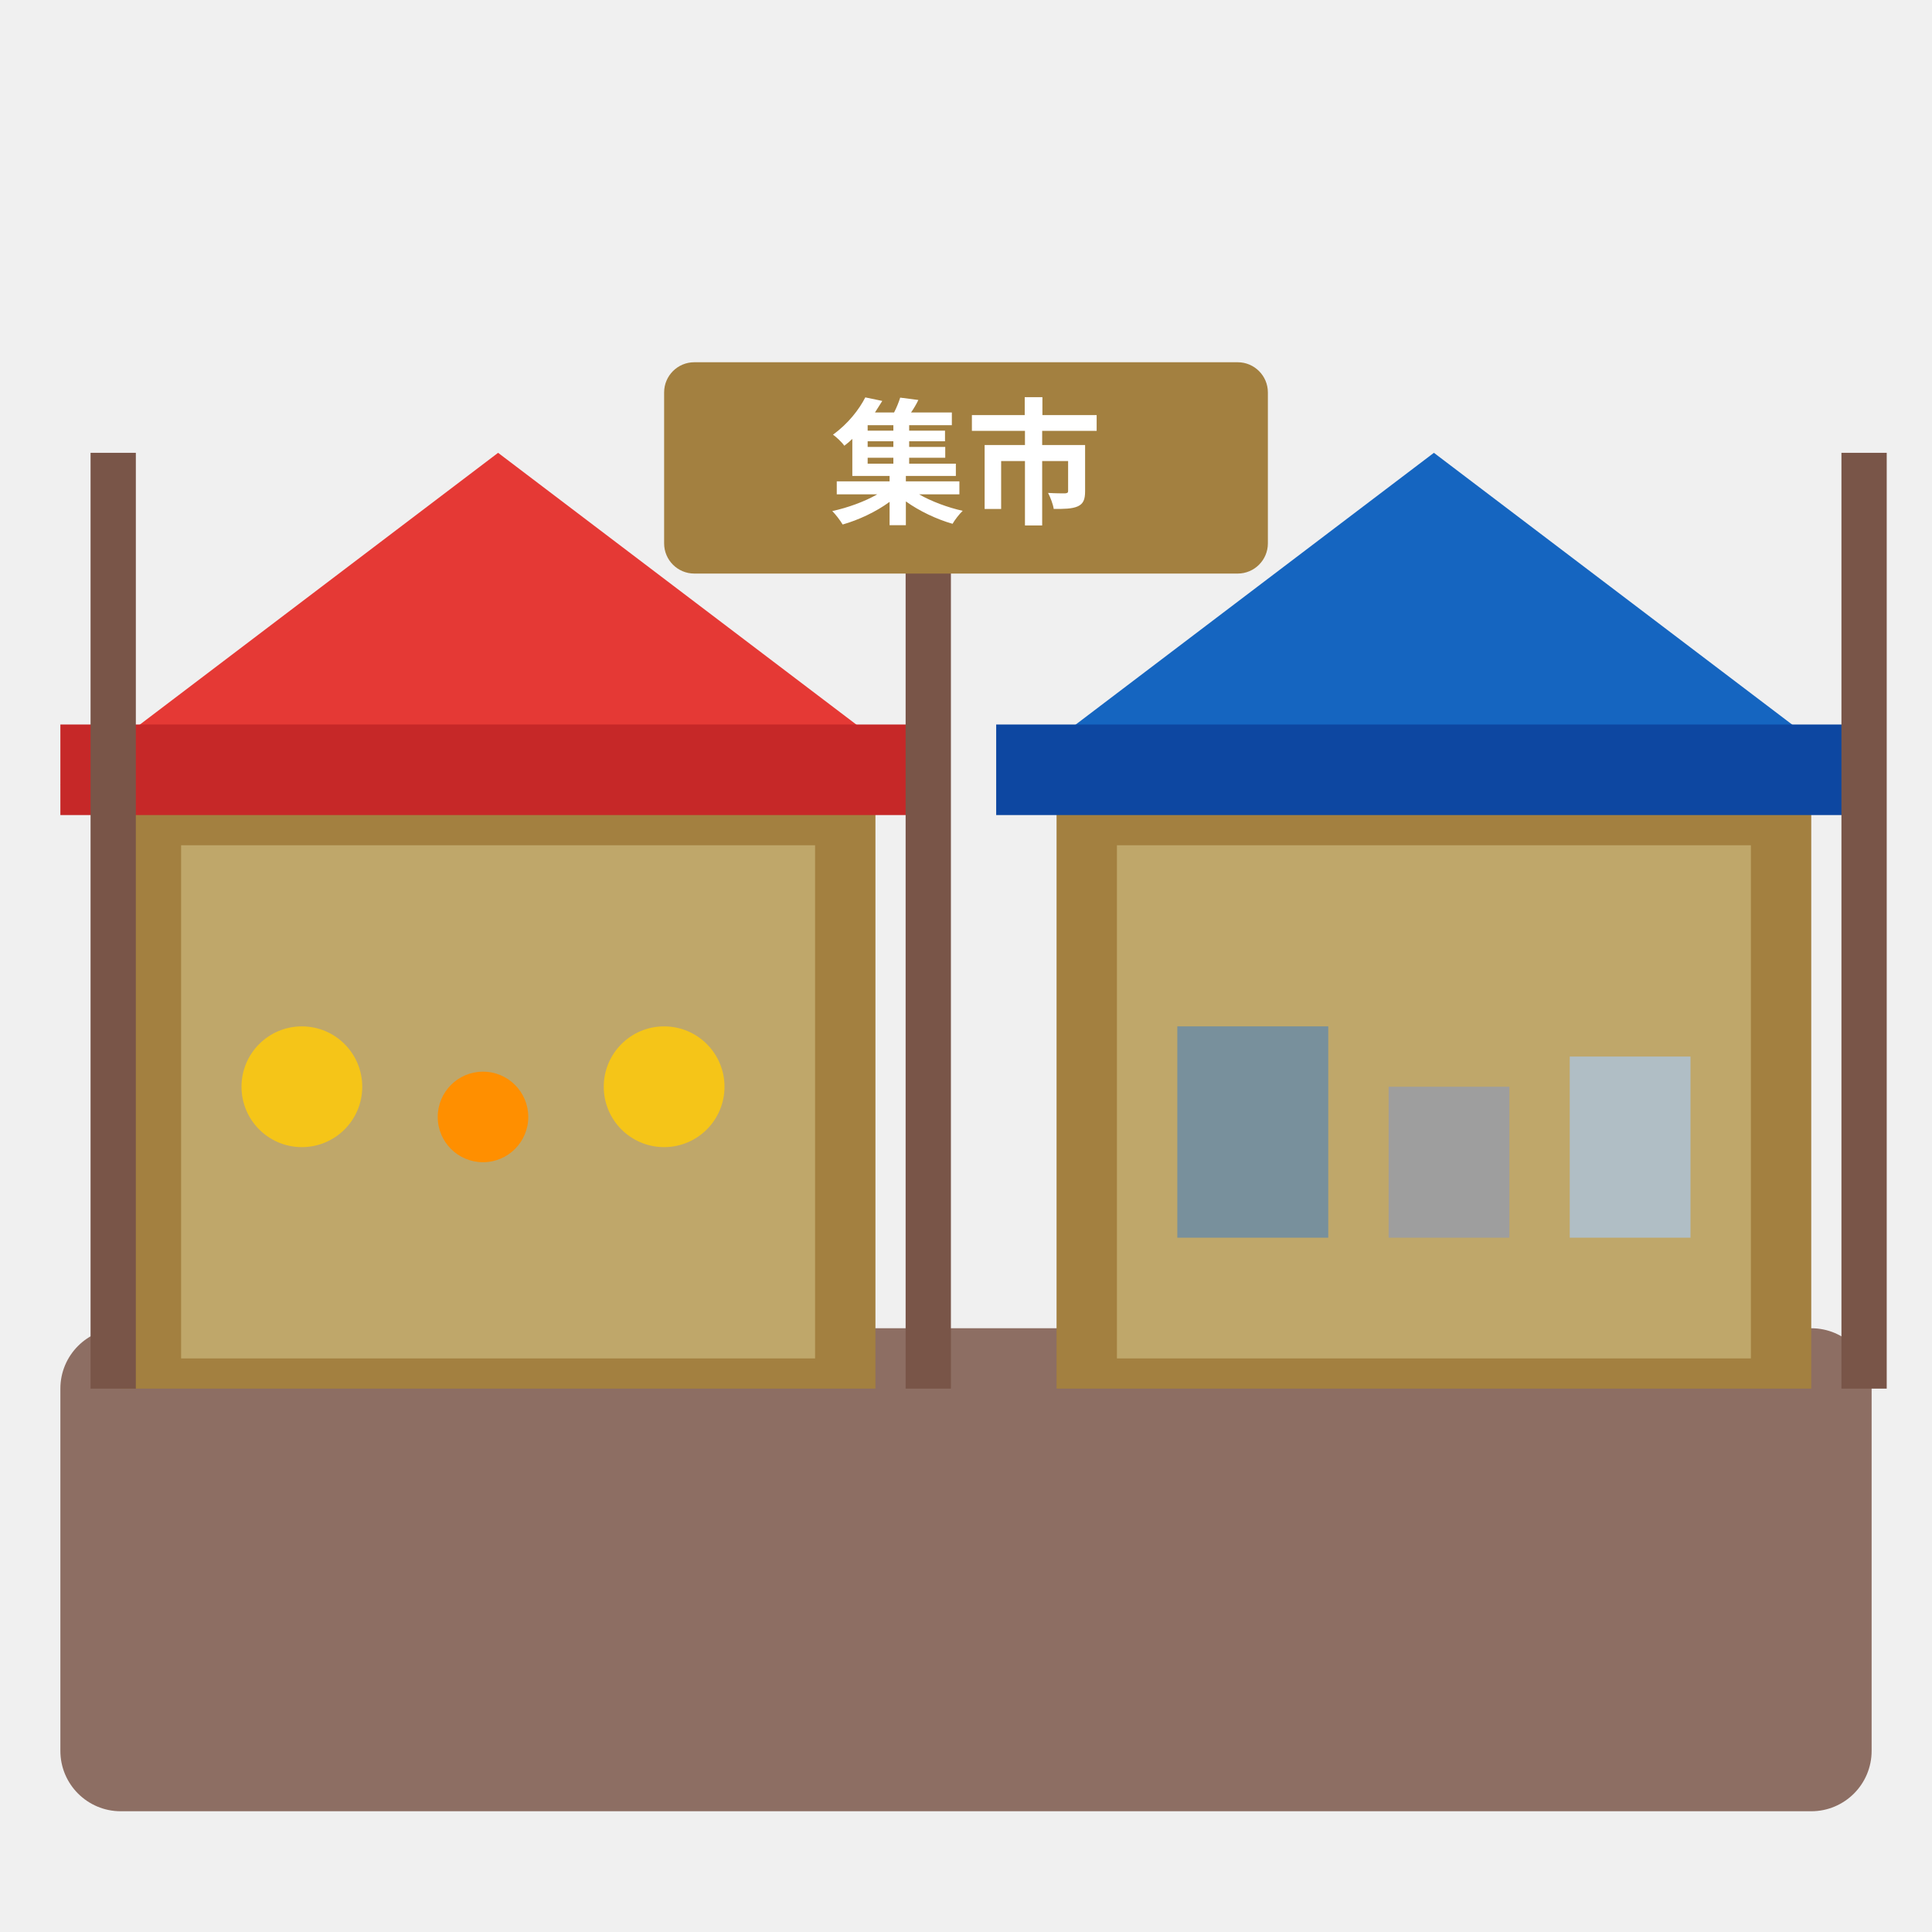
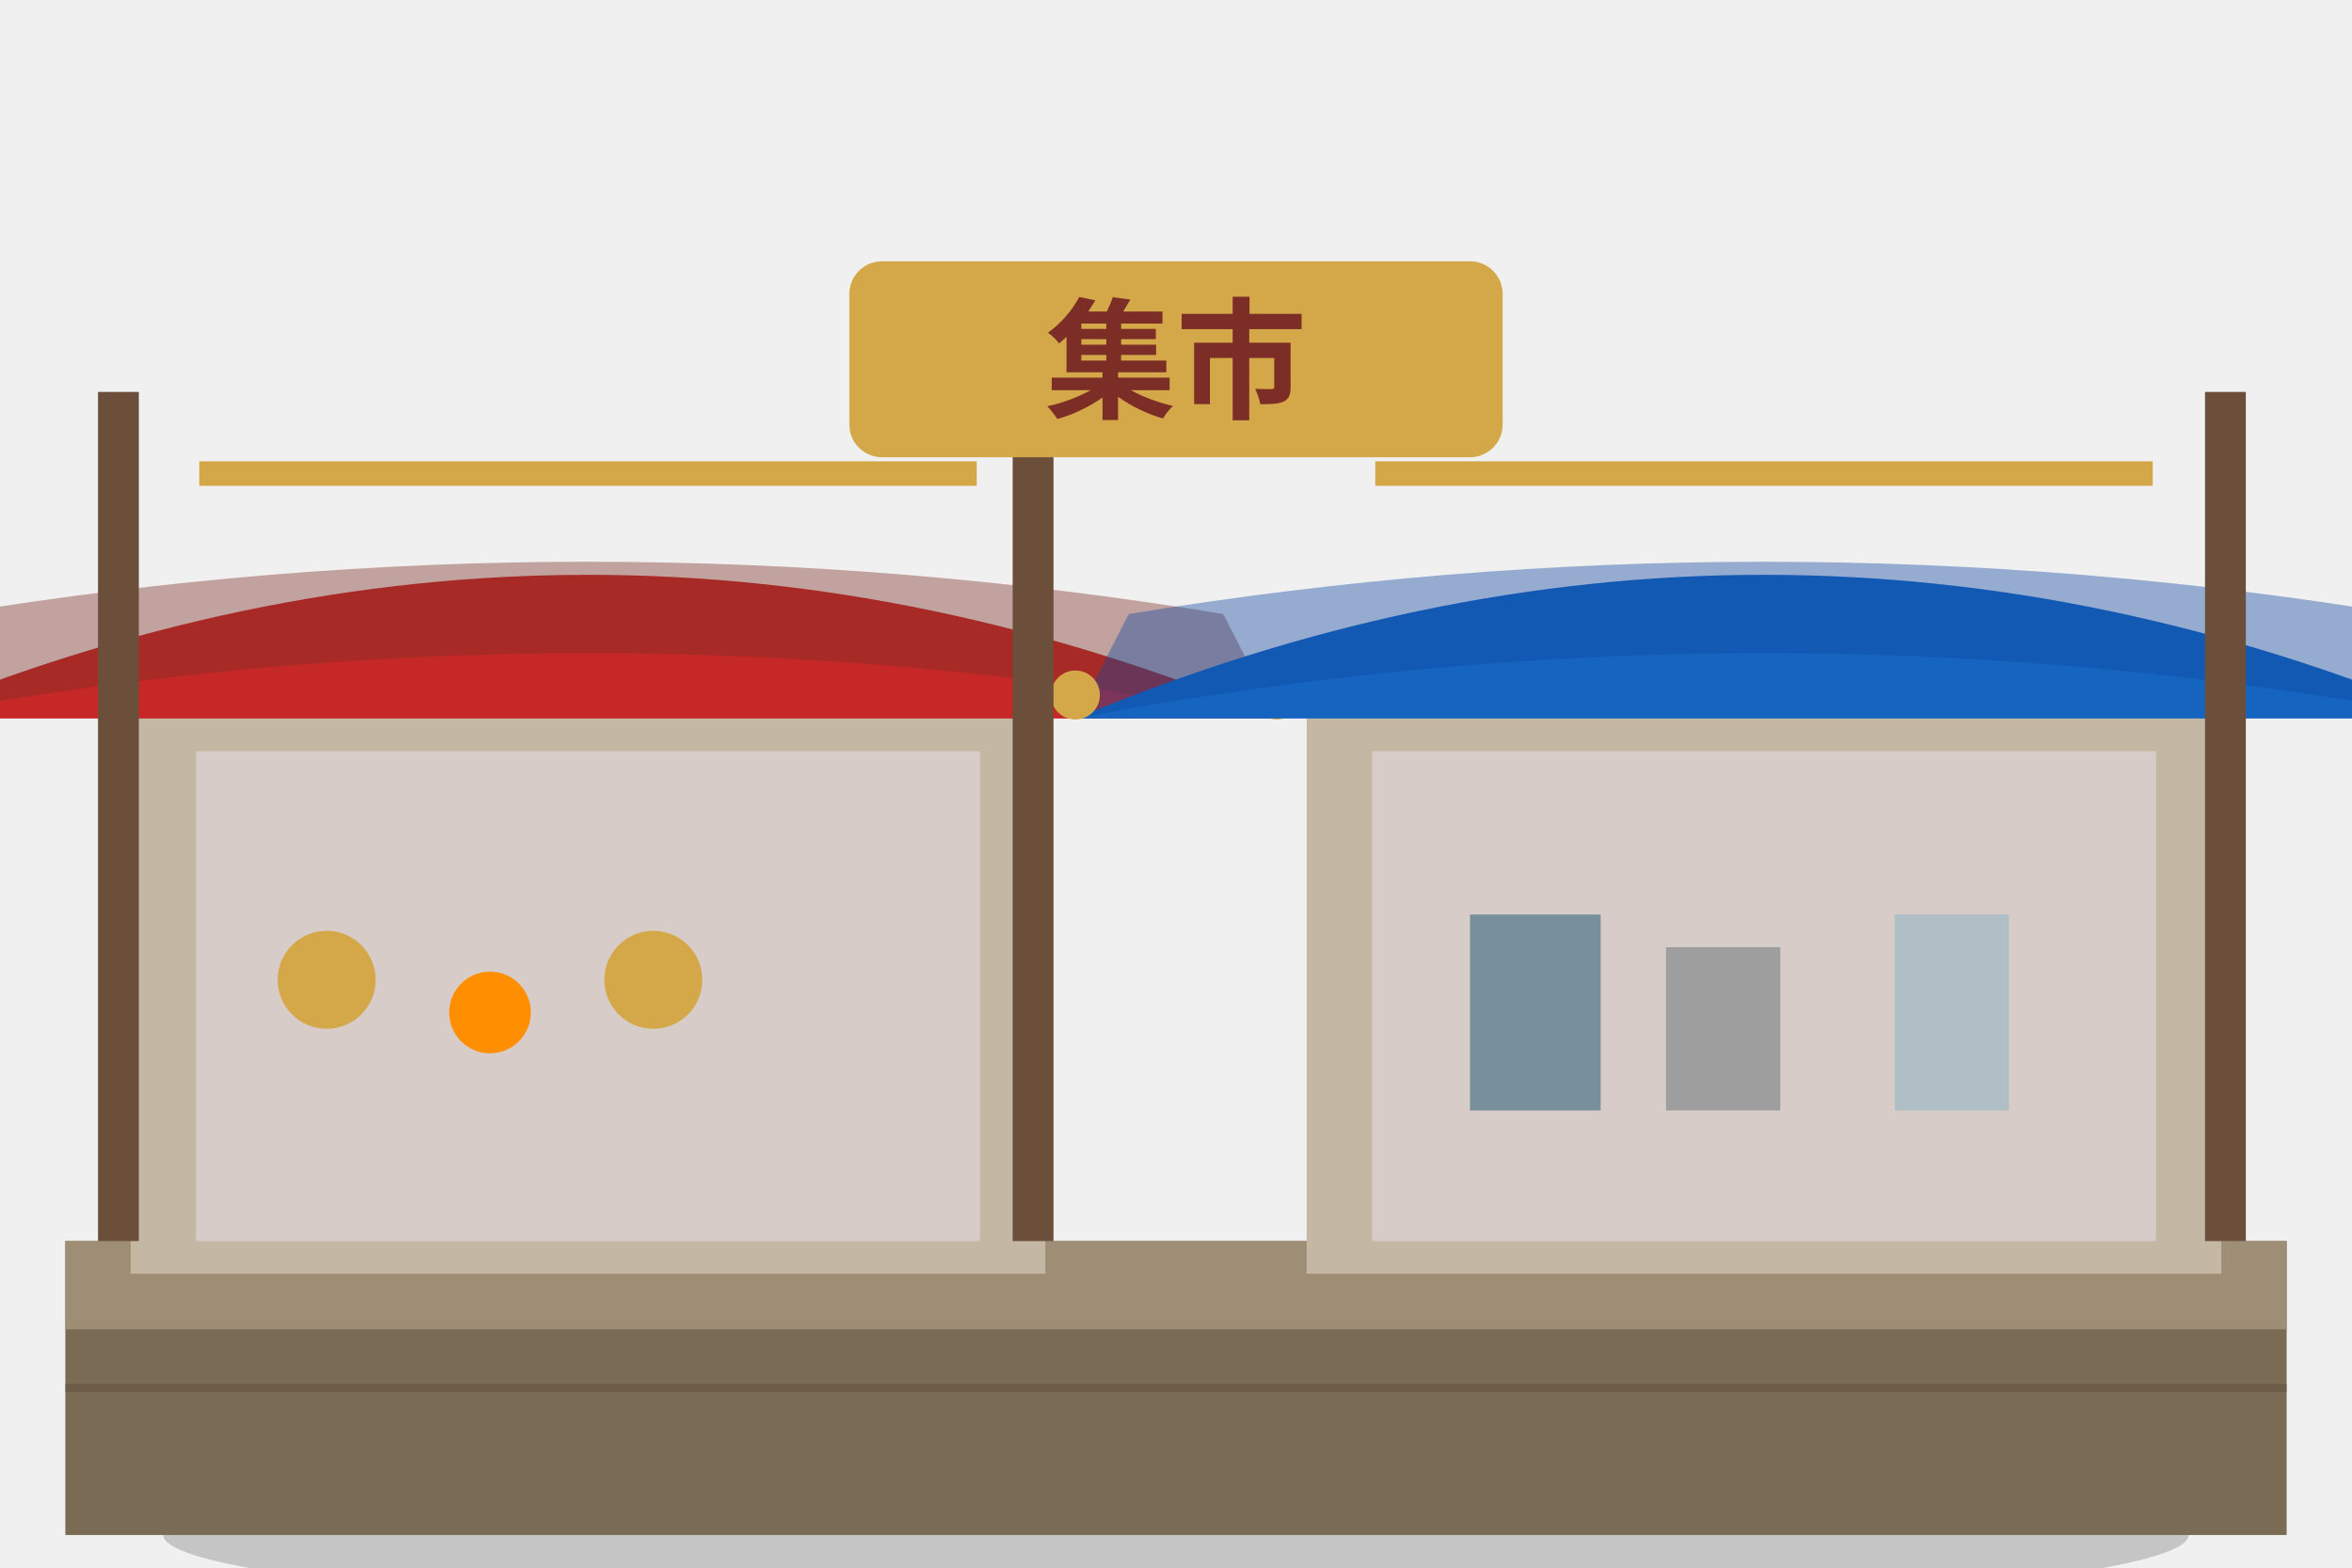
- <svg xmlns="http://www.w3.org/2000/svg" viewBox="0 0 128 128">
-   <rect x="4" y="88" width="120" height="32" rx="4" fill="#8D6E63" />
-   <rect x="8" y="52" width="50" height="40" fill="#A38040" />
-   <rect x="12" y="56" width="42" height="34" fill="#BFA76A" />
-   <polygon points="4,52 33,30 62,52" fill="#E53935" />
-   <rect x="4" y="48" width="58" height="6" fill="#C62828" />
-   <circle cx="20" cy="72" r="4" fill="#F5C518" />
-   <circle cx="32" cy="74" r="3" fill="#FF8F00" />
-   <circle cx="44" cy="72" r="4" fill="#F5C518" />
-   <rect x="70" y="52" width="50" height="40" fill="#A38040" />
-   <rect x="74" y="56" width="42" height="34" fill="#BFA76A" />
-   <polygon points="66,52 95,30 124,52" fill="#1565C0" />
-   <rect x="66" y="48" width="58" height="6" fill="#0D47A1" />
-   <rect x="78" y="68" width="10" height="14" fill="#78909C" />
-   <rect x="92" y="72" width="8" height="10" fill="#9E9E9E" />
-   <rect x="104" y="70" width="8" height="12" fill="#B0BEC5" />
-   <rect x="6" y="30" width="3" height="62" fill="#795548" />
-   <rect x="60" y="30" width="3" height="62" fill="#795548" />
-   <rect x="122" y="30" width="3" height="62" fill="#795548" />
-   <rect x="44" y="24" width="40" height="14" rx="2" fill="#A38040" />
-   <text x="64" y="34" text-anchor="middle" font-size="9" fill="#FFF" font-weight="bold" font-family="sans-serif">集市</text>
+ <svg xmlns="http://www.w3.org/2000/svg" viewBox="0 0 144 96">
+   <ellipse cx="72" cy="94" rx="62" ry="5" fill="rgba(0,0,0,0.18)" />
+   <rect x="4" y="76" width="136" height="18" fill="#7A6B55" />
+   <rect x="4" y="76" width="136" height="5.4" fill="#9E8E75" />
+   <line x1="4" y1="85" x2="140" y2="85" stroke="#5D4E3C" stroke-width="0.5" opacity="0.5" />
+   <rect x="8" y="42" width="56" height="36" fill="#C4B8A4" />
+   <rect x="12" y="46" width="48" height="30" fill="#D7CCC8" />
+   <path d="M-6.16,44 Q36,26.4 78.16,44" fill="#C62828" />
+   <path d="M-2.896,37.6 Q36,31.2 74.896,37.6 L78.16,44 Q36,36 -6.16,44 Z" fill="#7B2D26" opacity="0.4" />
+   <line x1="12.2" y1="29" x2="59.8" y2="29" stroke="#D4A849" stroke-width="1.5" />
+   <circle cx="-6.16" cy="42.56" r="1.5" fill="#D4A849" />
+   <circle cx="78.16" cy="42.56" r="1.5" fill="#D4A849" />
+   <circle cx="20" cy="60" r="3" fill="#D4A849" />
+   <circle cx="30" cy="62" r="2.5" fill="#FF8F00" />
+   <circle cx="40" cy="60" r="3" fill="#D4A849" />
+   <rect x="80" y="42" width="56" height="36" fill="#C4B8A4" />
+   <rect x="84" y="46" width="48" height="30" fill="#D7CCC8" />
+   <path d="M65.84,44 Q108,26.4 150.16,44" fill="#1565C0" />
+   <path d="M69.104,37.6 Q108,31.2 146.896,37.6 L150.16,44 Q108,36 65.84,44 Z" fill="#0D47A1" opacity="0.4" />
+   <line x1="84.2" y1="29" x2="131.8" y2="29" stroke="#D4A849" stroke-width="1.5" />
+   <circle cx="65.84" cy="42.56" r="1.5" fill="#D4A849" />
+   <circle cx="150.16" cy="42.56" r="1.5" fill="#D4A849" />
+   <rect x="90" y="56" width="8" height="12" fill="#78909C" />
+   <rect x="102" y="58" width="7" height="10" fill="#9E9E9E" />
+   <rect x="116" y="56" width="7" height="12" fill="#B0BEC5" />
+   <rect x="6" y="24" width="2.5" height="52" fill="#6B4F3A" />
+   <rect x="62" y="24" width="2.5" height="52" fill="#6B4F3A" />
+   <rect x="135" y="24" width="2.5" height="52" fill="#6B4F3A" />
+   <rect x="52" y="16" width="40" height="12" rx="2" fill="#D4A849" />
+   <text x="72" y="25" text-anchor="middle" font-size="8" fill="#7B2D26" font-weight="bold" font-family="sans-serif">集市</text>
</svg>
